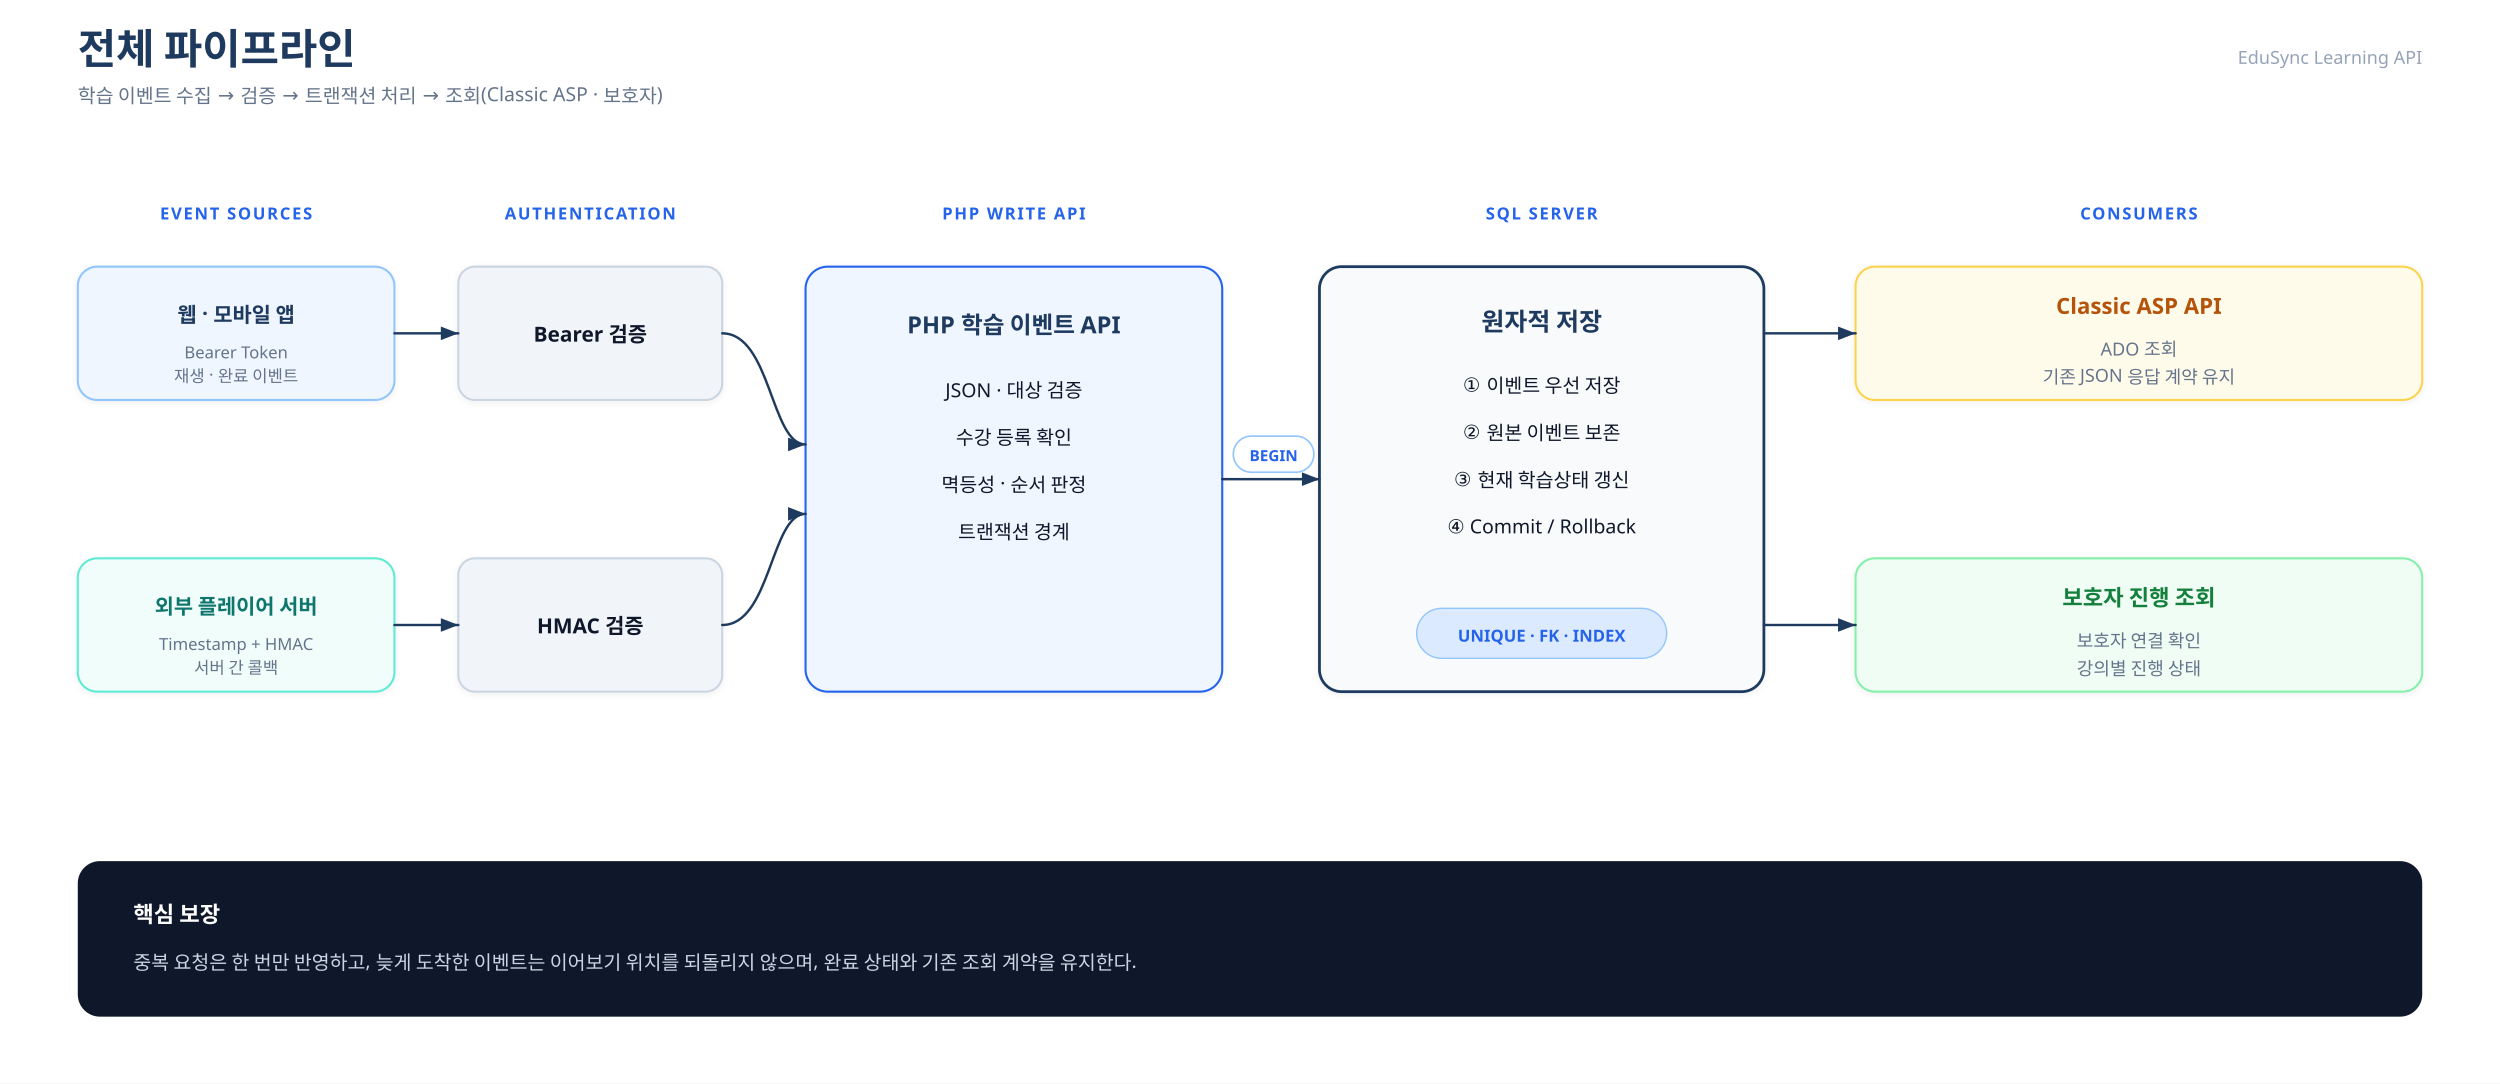
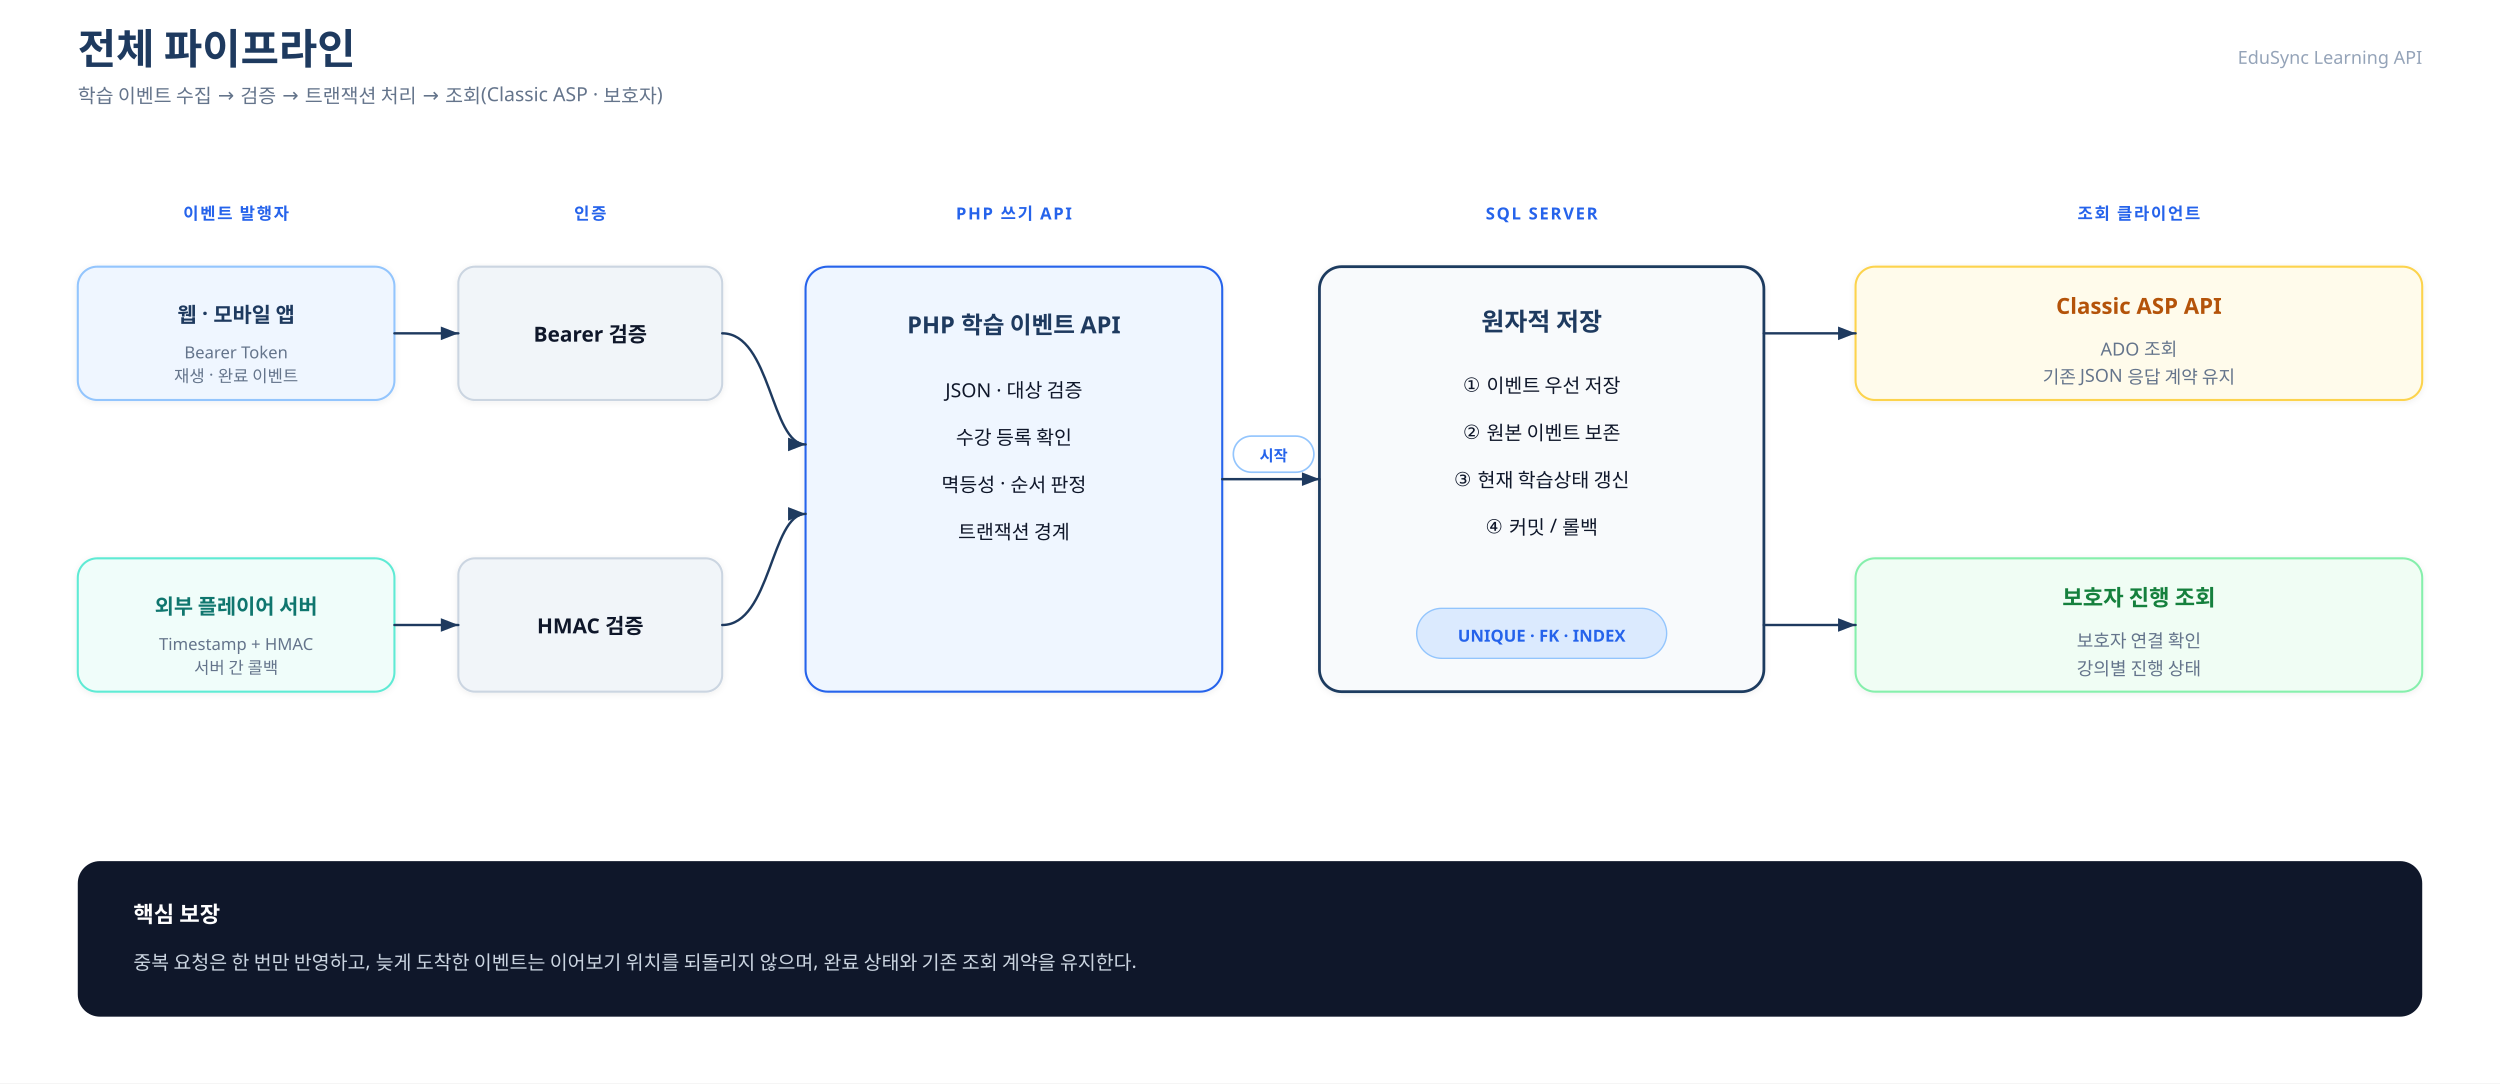
<svg xmlns="http://www.w3.org/2000/svg" width="1800" height="780" viewBox="0 0 1800 780" role="img" aria-label="EduSync Learning API — 전체 파이프라인">
  <defs>
    <style type="text/css">

  text, tspan {
    font-family: 'Pretendard', 'Noto Sans KR', 'Apple SD Gothic Neo', 'Malgun Gothic', sans-serif;
  }

    </style>
    <marker id="arrow" viewBox="0 0 10 10" refX="9" refY="5" markerWidth="8" markerHeight="8" orient="auto-start-reverse">
      <path d="M 0 1.5 L 9 5 L 0 8.5 z" fill="#1E3A5F" />
    </marker>
    <marker id="arrow-soft" viewBox="0 0 10 10" refX="9" refY="5" markerWidth="7" markerHeight="7" orient="auto-start-reverse">
      <path d="M 0 1.5 L 9 5 L 0 8.5 z" fill="#94A3B8" />
    </marker>
    <marker id="arrow-blue" viewBox="0 0 10 10" refX="9" refY="5" markerWidth="7" markerHeight="7" orient="auto-start-reverse">
      <path d="M 0 1.5 L 9 5 L 0 8.5 z" fill="#2563EB" />
    </marker>
    <marker id="arrow-red" viewBox="0 0 10 10" refX="9" refY="5" markerWidth="7" markerHeight="7" orient="auto-start-reverse">
      <path d="M 0 1.5 L 9 5 L 0 8.5 z" fill="#B91C1C" />
    </marker>
    <marker id="arrow-green" viewBox="0 0 10 10" refX="9" refY="5" markerWidth="7" markerHeight="7" orient="auto-start-reverse">
      <path d="M 0 1.5 L 9 5 L 0 8.5 z" fill="#15803D" />
    </marker>
    <filter id="softShadow" x="-4%" y="-4%" width="108%" height="112%">
      <feDropShadow dx="0" dy="1" stdDeviation="2.2" flood-color="#0F172A" flood-opacity="0.07" />
    </filter>
  </defs>
  <rect width="1800" height="780" fill="#FFFFFF" />
  <text x="56" y="46" text-anchor="start" fill="#1E3A5F" font-size="30" font-weight="700">전체 파이프라인</text>
  <text x="56" y="74" text-anchor="start" fill="#64748B" font-size="14" font-weight="400">학습 이벤트 수집  →  검증  →  트랜잭션 처리  →  조회(Classic ASP · 보호자)</text>
  <text x="1744" y="46" text-anchor="end" fill="#94A3B8" font-size="13" font-weight="500">EduSync Learning API</text>
-   <text x="170" y="158" text-anchor="middle" fill="#2563EB" font-size="12" font-weight="700" letter-spacing="1.2">EVENT SOURCES</text>
-   <text x="425" y="158" text-anchor="middle" fill="#2563EB" font-size="12" font-weight="700" letter-spacing="1.2">AUTHENTICATION</text>
-   <text x="730" y="158" text-anchor="middle" fill="#2563EB" font-size="12" font-weight="700" letter-spacing="1.2">PHP WRITE API</text>
+   <text x="170" y="158" text-anchor="middle" fill="#2563EB" font-size="12" font-weight="700" letter-spacing="1.2">이벤트 발행자</text>
+   <text x="425" y="158" text-anchor="middle" fill="#2563EB" font-size="12" font-weight="700" letter-spacing="1.2">인증</text>
+   <text x="730" y="158" text-anchor="middle" fill="#2563EB" font-size="12" font-weight="700" letter-spacing="1.2">PHP 쓰기 API</text>
  <text x="1110" y="158" text-anchor="middle" fill="#2563EB" font-size="12" font-weight="700" letter-spacing="1.2">SQL SERVER</text>
-   <text x="1540" y="158" text-anchor="middle" fill="#2563EB" font-size="12" font-weight="700" letter-spacing="1.2">CONSUMERS</text>
+   <text x="1540" y="158" text-anchor="middle" fill="#2563EB" font-size="12" font-weight="700" letter-spacing="1.2">조회 클라이언트</text>
  <rect x="56" y="192" width="228" height="96" rx="14" ry="14" fill="#EFF6FF" stroke="#93C5FD" stroke-width="1.5" filter="url(#softShadow)" />
  <text x="170" y="232" text-anchor="middle" fill="#1E3A5F" font-size="15" font-weight="700">웹 · 모바일 앱</text>
  <text x="170" y="258" text-anchor="middle" fill="#64748B" font-size="12" font-weight="400">Bearer Token</text>
  <text x="170" y="275" text-anchor="middle" fill="#64748B" font-size="12" font-weight="400">재생 · 완료 이벤트</text>
  <rect x="56" y="402" width="228" height="96" rx="14" ry="14" fill="#F0FDFA" stroke="#5EEAD4" stroke-width="1.5" filter="url(#softShadow)" />
  <text x="170" y="442" text-anchor="middle" fill="#0F766E" font-size="15" font-weight="700">외부 플레이어 서버</text>
  <text x="170" y="468" text-anchor="middle" fill="#64748B" font-size="12" font-weight="400">Timestamp + HMAC</text>
  <text x="170" y="485" text-anchor="middle" fill="#64748B" font-size="12" font-weight="400">서버 간 콜백</text>
  <rect x="330" y="192" width="190" height="96" rx="12" ry="12" fill="#F1F5F9" stroke="#CBD5E1" stroke-width="1.5" filter="url(#softShadow)" />
  <text x="425" y="246" text-anchor="middle" fill="#0F172A" font-size="15" font-weight="700">Bearer 검증</text>
  <rect x="330" y="402" width="190" height="96" rx="12" ry="12" fill="#F1F5F9" stroke="#CBD5E1" stroke-width="1.5" filter="url(#softShadow)" />
  <text x="425" y="456" text-anchor="middle" fill="#0F172A" font-size="15" font-weight="700">HMAC 검증</text>
  <rect x="580" y="192" width="300" height="306" rx="16" ry="16" fill="#EFF6FF" stroke="#2563EB" stroke-width="1.5" filter="url(#softShadow)" />
  <text x="730" y="240" text-anchor="middle" fill="#1E3A5F" font-size="17" font-weight="700">PHP 학습 이벤트 API</text>
  <text x="730" y="286" text-anchor="middle" fill="#0F172A" font-size="14" font-weight="400">JSON · 대상 검증</text>
  <text x="730" y="320" text-anchor="middle" fill="#0F172A" font-size="14" font-weight="400">수강 등록 확인</text>
  <text x="730" y="354" text-anchor="middle" fill="#0F172A" font-size="14" font-weight="400">멱등성 · 순서 판정</text>
  <text x="730" y="388" text-anchor="middle" fill="#0F172A" font-size="14" font-weight="400">트랜잭션 경계</text>
  <rect x="950" y="192" width="320" height="306" rx="16" ry="16" fill="#F8FAFC" stroke="#1E3A5F" stroke-width="2" filter="url(#softShadow)" />
  <text x="1110" y="238" text-anchor="middle" fill="#1E3A5F" font-size="18" font-weight="700">원자적 저장</text>
  <text x="1110" y="282" text-anchor="middle" fill="#0F172A" font-size="14" font-weight="400">①  이벤트 우선 저장</text>
  <text x="1110" y="316" text-anchor="middle" fill="#0F172A" font-size="14" font-weight="400">②  원본 이벤트 보존</text>
  <text x="1110" y="350" text-anchor="middle" fill="#0F172A" font-size="14" font-weight="400">③  현재 학습상태 갱신</text>
-   <text x="1110" y="384" text-anchor="middle" fill="#0F172A" font-size="14" font-weight="400">④  Commit / Rollback</text>
+   <text x="1110" y="384" text-anchor="middle" fill="#0F172A" font-size="14" font-weight="400">④  커밋 / 롤백</text>
  <rect x="1020" y="438" width="180" height="36" rx="18" ry="18" fill="#DBEAFE" stroke="#93C5FD" stroke-width="1" />
  <text x="1110" y="462" text-anchor="middle" fill="#2563EB" font-size="12" font-weight="700">UNIQUE · FK · INDEX</text>
  <rect x="1336" y="192" width="408" height="96" rx="14" ry="14" fill="#FFFBEB" stroke="#FCD34D" stroke-width="1.5" filter="url(#softShadow)" />
  <text x="1540" y="226" text-anchor="middle" fill="#B45309" font-size="16" font-weight="700">Classic ASP API</text>
  <text x="1540" y="256" text-anchor="middle" fill="#64748B" font-size="13" font-weight="400">ADO 조회</text>
  <text x="1540" y="276" text-anchor="middle" fill="#64748B" font-size="13" font-weight="400">기존 JSON 응답 계약 유지</text>
  <rect x="1336" y="402" width="408" height="96" rx="14" ry="14" fill="#F0FDF4" stroke="#86EFAC" stroke-width="1.5" filter="url(#softShadow)" />
  <text x="1540" y="436" text-anchor="middle" fill="#15803D" font-size="16" font-weight="700">보호자 진행 조회</text>
  <text x="1540" y="466" text-anchor="middle" fill="#64748B" font-size="13" font-weight="400">보호자 연결 확인</text>
  <text x="1540" y="486" text-anchor="middle" fill="#64748B" font-size="13" font-weight="400">강의별 진행 상태</text>
  <line x1="284" y1="240" x2="330" y2="240" stroke="#1E3A5F" stroke-width="1.75" stroke-linecap="round" marker-end="url(#arrow)" />
  <line x1="284" y1="450" x2="330" y2="450" stroke="#1E3A5F" stroke-width="1.75" stroke-linecap="round" marker-end="url(#arrow)" />
  <path d="M 520 240 C 555 240, 555 320, 580 320" fill="none" stroke="#1E3A5F" stroke-width="1.75" stroke-linecap="round" marker-end="url(#arrow)" />
  <path d="M 520 450 C 555 450, 555 370, 580 370" fill="none" stroke="#1E3A5F" stroke-width="1.75" stroke-linecap="round" marker-end="url(#arrow)" />
  <line x1="880" y1="345" x2="950" y2="345" stroke="#1E3A5F" stroke-width="1.75" stroke-linecap="round" marker-end="url(#arrow)" />
  <rect x="888" y="314" width="58" height="26" rx="13" ry="13" fill="#FFFFFF" stroke="#93C5FD" stroke-width="1.2" />
-   <text x="917" y="332" text-anchor="middle" fill="#2563EB" font-size="11" font-weight="700">BEGIN</text>
+   <text x="917" y="332" text-anchor="middle" fill="#2563EB" font-size="11" font-weight="700">시작</text>
  <path d="M 1270 240 H 1336" fill="none" stroke="#1E3A5F" stroke-width="1.75" stroke-linecap="round" marker-end="url(#arrow)" />
  <path d="M 1270 450 H 1336" fill="none" stroke="#1E3A5F" stroke-width="1.75" stroke-linecap="round" marker-end="url(#arrow)" />
  <rect x="56" y="620" width="1688" height="112" rx="16" ry="16" fill="#0F172A" stroke="#0F172A" stroke-width="0" />
  <text x="96" y="664" text-anchor="start" fill="#FFFFFF" font-size="16" font-weight="700">핵심 보장</text>
  <text x="96" y="698" text-anchor="start" fill="#CBD5E1" font-size="14" font-weight="400">중복 요청은 한 번만 반영하고, 늦게 도착한 이벤트는 이어보기 위치를 되돌리지 않으며, 완료 상태와 기존 조회 계약을 유지한다.</text>
</svg>
